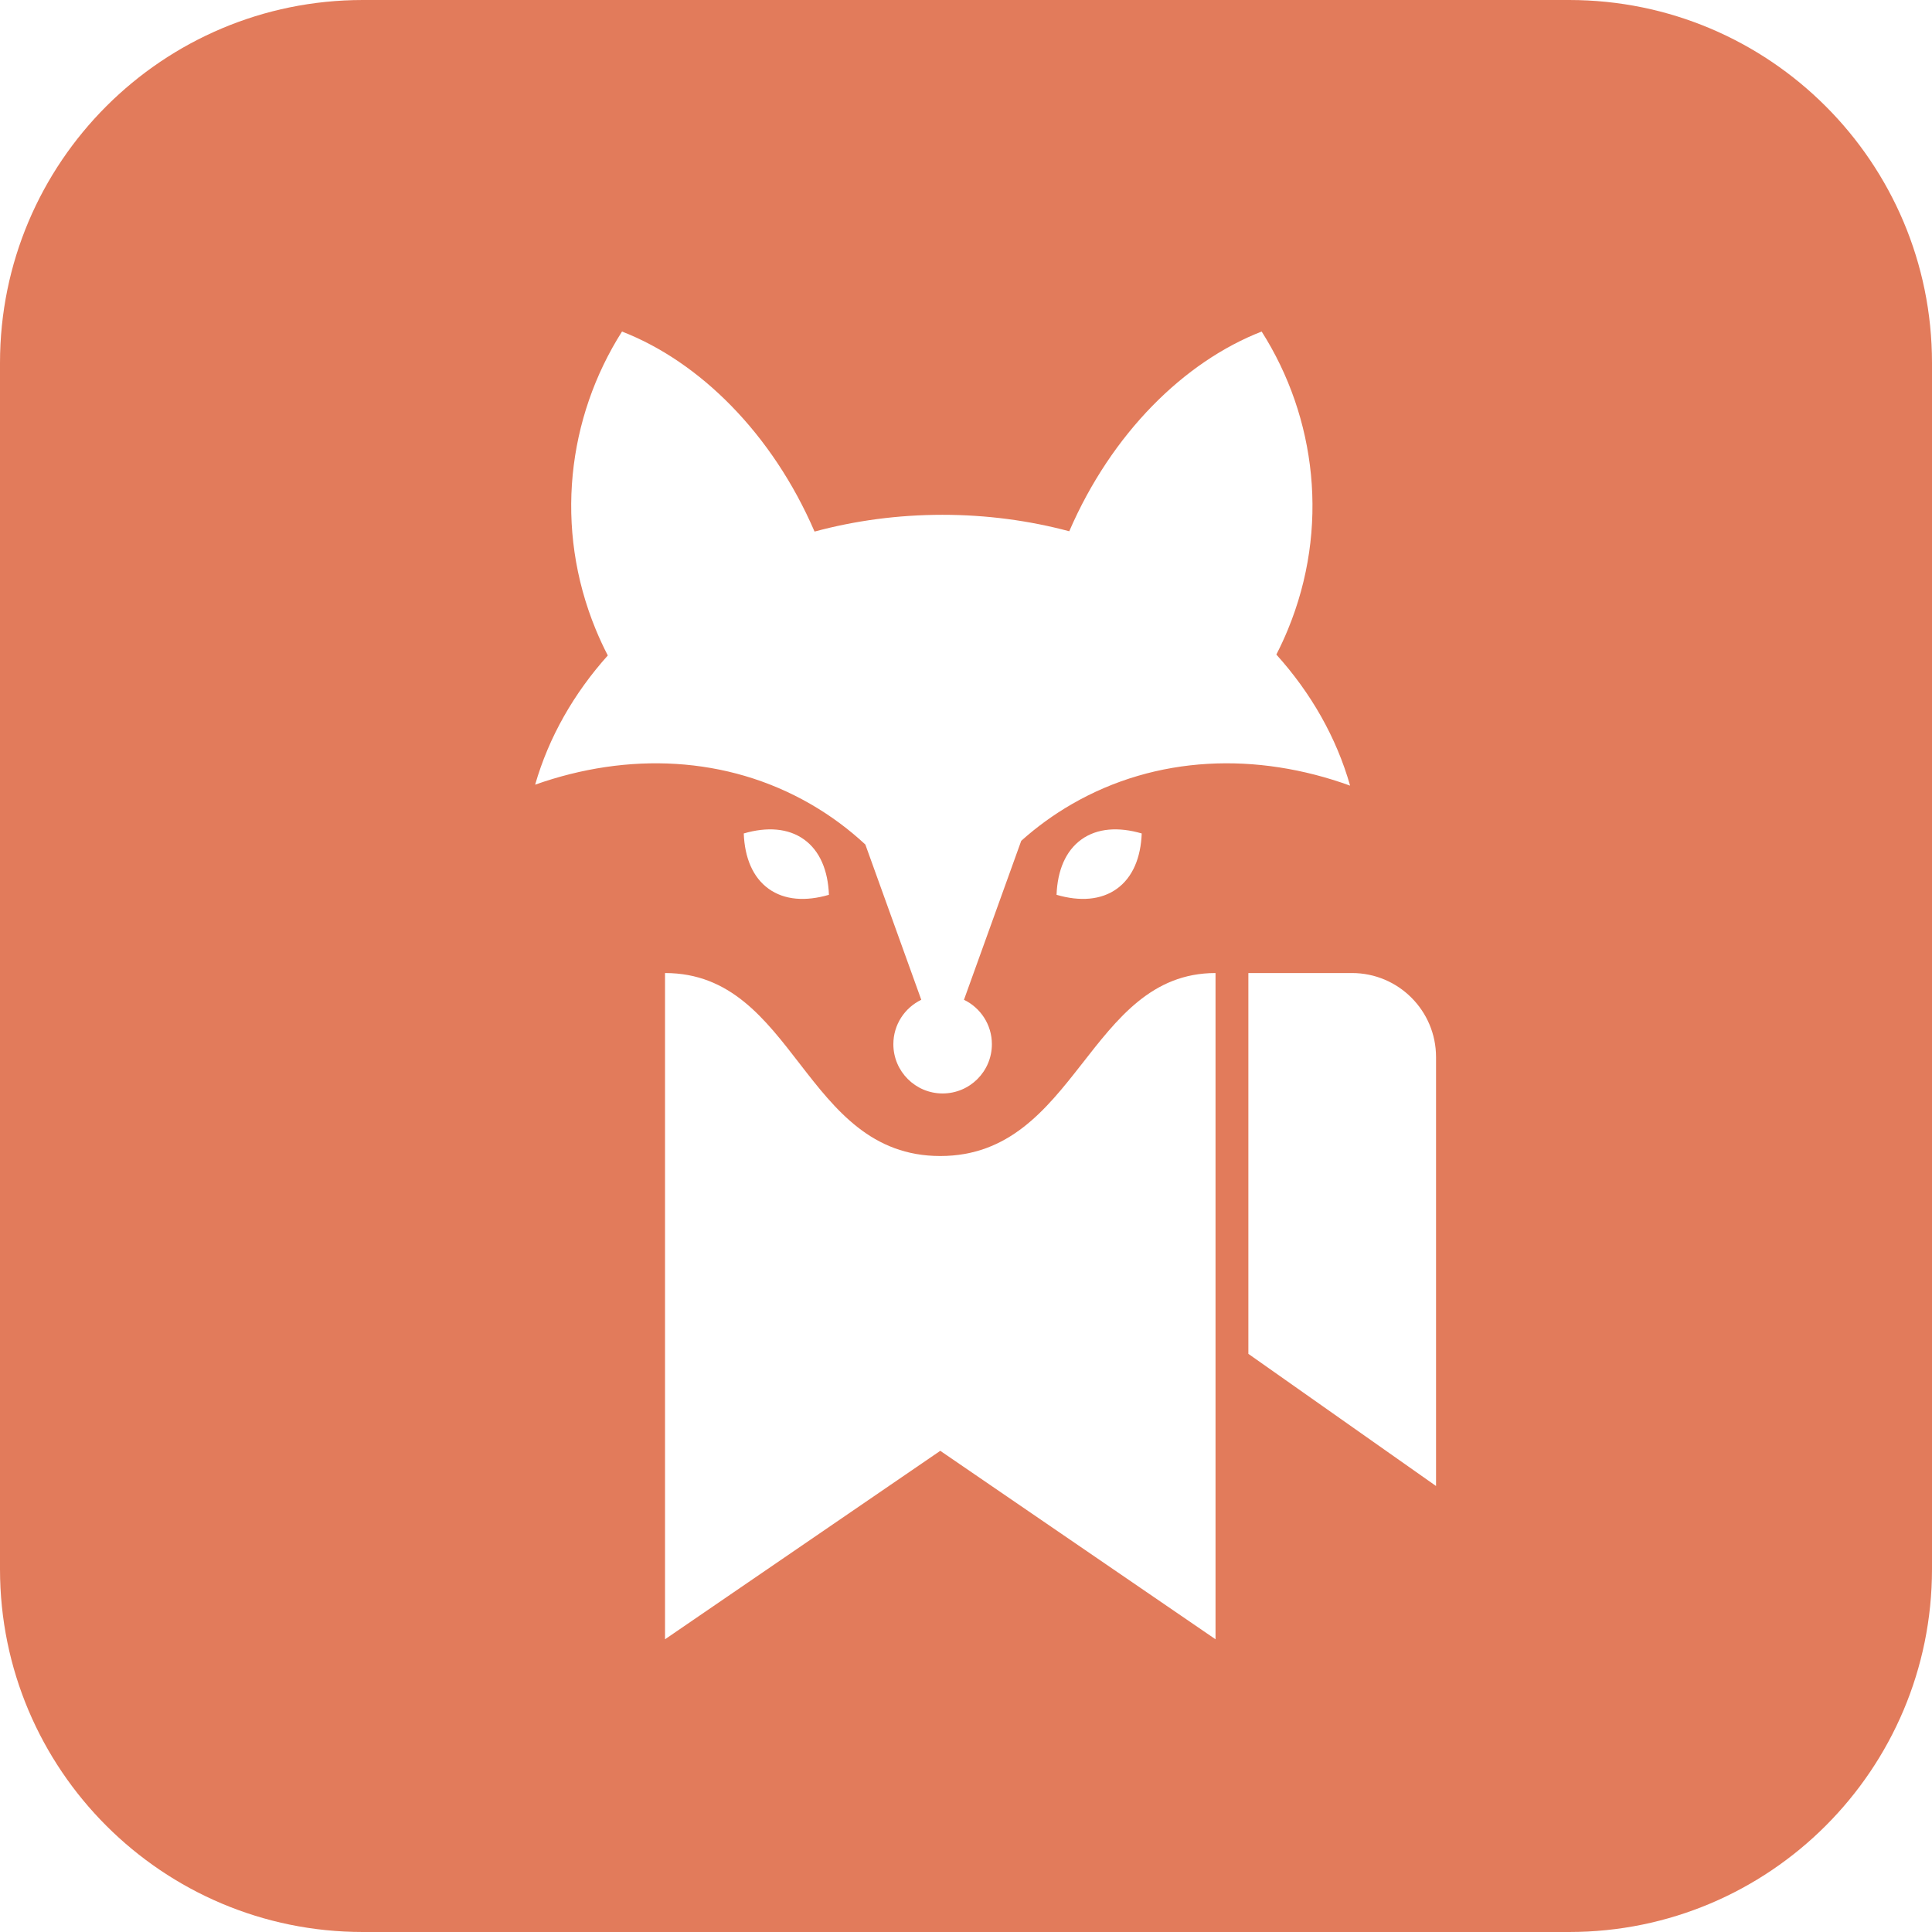
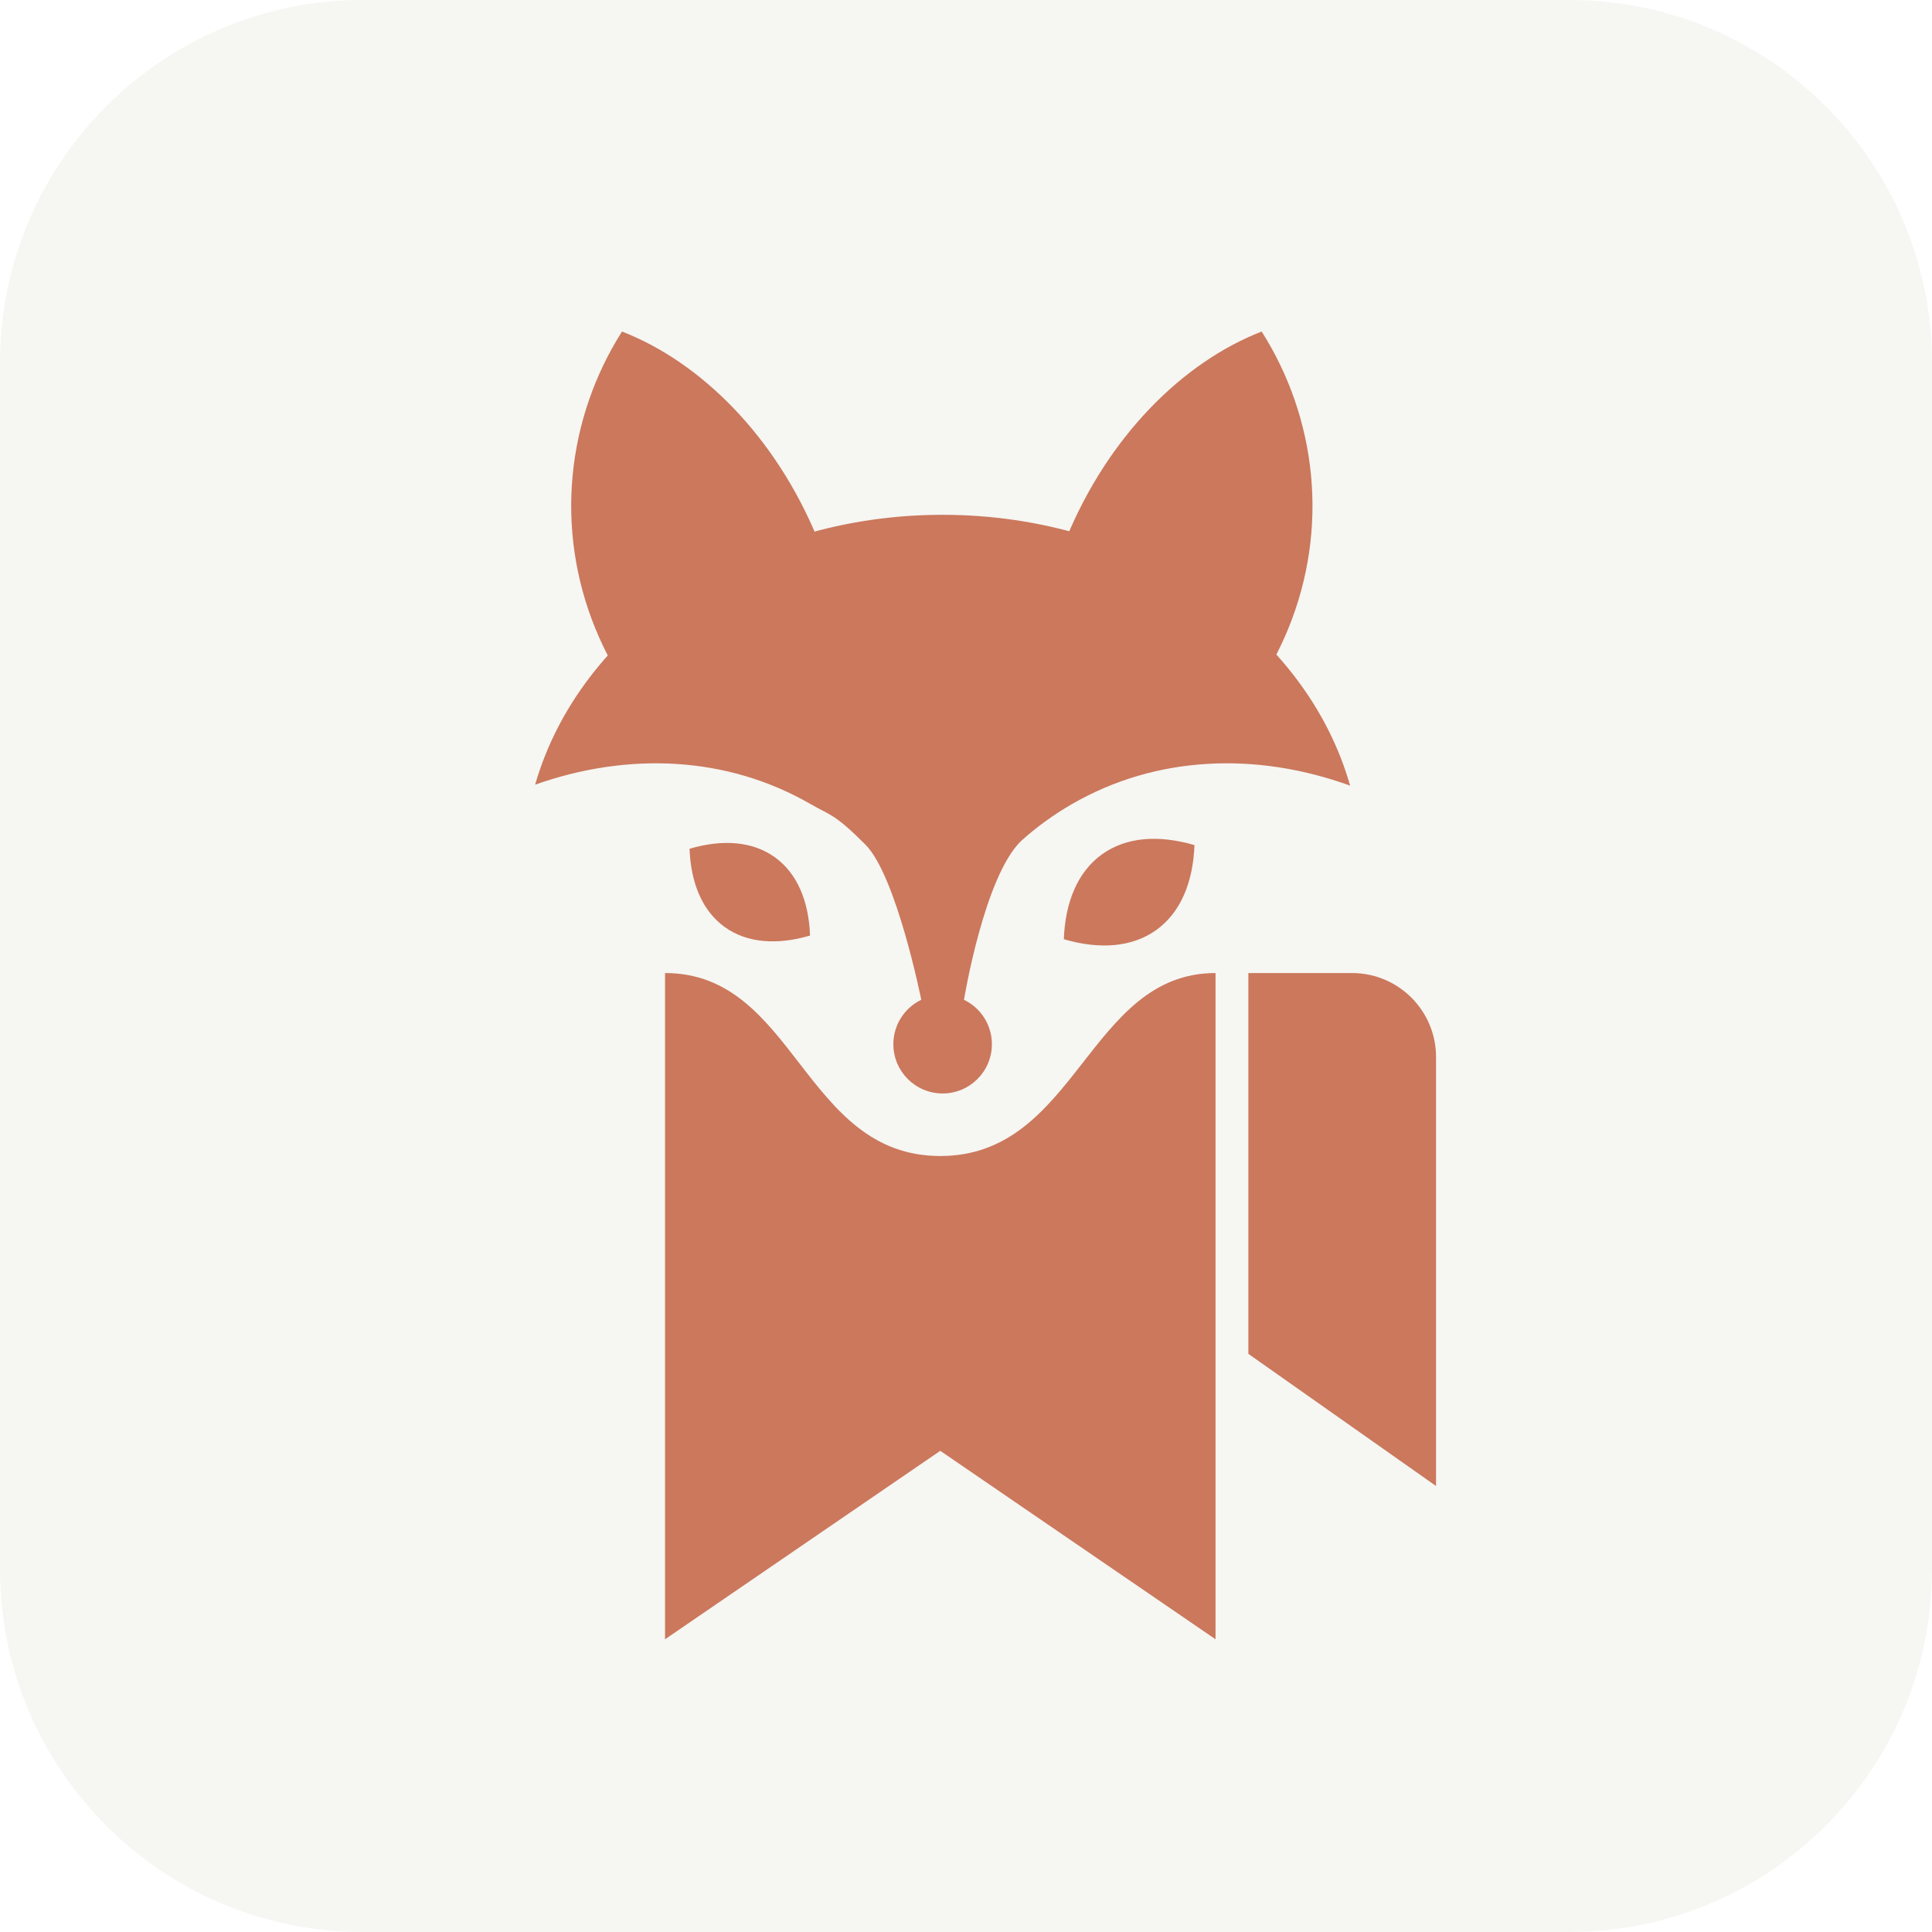
<svg xmlns="http://www.w3.org/2000/svg" width="1379" height="1379" viewBox="0 0 1379 1379" fill="none">
-   <path d="M1120 0C1263.04 1.24023e-05 1379 115.958 1379 259V1120C1379 1263.04 1263.04 1379 1120 1379H259C115.958 1379 1.29692e-06 1263.04 0 1120V259C1.24053e-05 115.958 115.958 1.29661e-06 259 0H1120ZM867.604 694.523C776.628 694.523 768.771 825.128 671.139 825.128C573.507 825.128 567.884 694.523 474.674 694.523V1170.06L671.139 1035.55L867.604 1170.06V694.523ZM891.047 694.522V966.337L1025 1060.66V754.522C1025 721.385 998.137 694.522 965 694.522H891.047ZM900.535 236.642C845.223 258.148 793.41 309.314 763.202 379.201C734.656 371.571 704.256 367.453 672.716 367.453C640.87 367.453 610.186 371.649 581.4 379.421C551.207 309.421 499.343 258.171 443.973 236.642C404.934 298.1 395.391 376.954 425.258 449.38C427.871 455.716 430.735 461.874 433.829 467.848C409.63 494.871 391.727 526.129 381.968 560.071C448.106 536.64 518.798 539.417 578.638 573.965C592.917 582.209 605.936 591.895 617.66 602.8L657.576 713.614C645.787 719.292 637.651 731.353 637.651 745.313C637.652 764.733 653.395 780.477 672.814 780.477C692.234 780.476 707.976 764.733 707.977 745.313C707.977 731.353 699.841 719.292 688.052 713.614L728.918 600.162C739.882 590.328 751.939 581.539 765.057 573.965C825.48 539.08 896.967 536.589 963.66 560.765C953.868 526.282 935.677 494.552 911.017 467.196C913.982 461.427 916.732 455.486 919.25 449.38C949.117 376.954 939.574 298.099 900.535 236.642ZM573.935 599.207C562.647 591.077 547.498 590.028 530.874 594.896C531.524 612.205 537.318 626.242 548.605 634.372C559.892 642.502 575.041 643.551 591.664 638.684C591.014 621.374 585.222 607.337 573.935 599.207ZM814.922 594.896C798.298 590.029 783.149 591.077 771.862 599.207C760.575 607.337 754.781 621.374 754.131 638.684C770.754 643.551 785.904 642.502 797.19 634.372C808.477 626.242 814.272 612.206 814.922 594.896Z" fill="#e27b5b" />
+   <rect width="1379" height="1379" rx="259" fill="#F6F6F3" />
+   <path d="M474.674 694.523C567.884 694.523 573.507 825.127 671.139 825.127C768.771 825.127 776.627 694.523 867.604 694.523V1170.06L671.139 1035.55L474.674 1170.06V694.523Z" fill="#CB785C" />
+   <path d="M891.047 694.522H965C998.138 694.522 1025 721.385 1025 754.522V1060.66L891.047 966.336V694.522Z" fill="#CB785C" />
+   <path d="M492.17 605.808C515.694 598.92 537.131 600.405 553.103 611.91C569.075 623.414 577.274 643.277 578.194 667.772C554.67 674.659 533.233 673.175 517.261 661.671C501.289 650.166 493.089 630.303 492.17 605.808Z" fill="#CB785C" />
+   <path d="M852.575 603.209C827.077 595.744 803.841 597.352 786.529 609.822C769.216 622.292 760.33 643.822 759.334 670.372C784.831 677.837 808.066 676.228 825.378 663.759C842.691 651.288 851.578 629.759 852.575 603.209Z" fill="#CB785C" />
+   <path d="M443.973 236.641C500.587 258.654 553.535 311.737 583.402 384.164C586.506 391.691 589.285 399.245 591.747 406.802L435.596 471.195C431.818 464.181 428.361 456.906 425.258 449.379C395.391 376.953 404.934 298.099 443.973 236.641Z" fill="#CB785C" />
+   <path d="M448.556 253.111C496.174 271.626 540.707 316.276 565.828 377.195C568.439 383.525 570.776 389.879 572.847 396.235L441.508 450.396C438.33 444.496 435.423 438.377 432.812 432.046C407.691 371.127 415.719 304.804 448.556 253.111Z" fill="#CB785C" />
+   <path d="M900.535 236.641C843.921 258.654 790.974 311.737 761.106 384.165C758.003 391.692 755.224 399.247 752.762 406.804L908.911 471.196C912.69 464.182 916.146 456.906 919.25 449.38C949.117 376.953 939.574 298.099 900.535 236.641Z" fill="#CB785C" />
+   <path d="M891.347 269.676C851.462 287.862 813.218 329.293 790.414 384.593C788.044 390.34 785.901 396.1 783.975 401.852L890.361 445.723C893.184 440.342 895.791 434.773 898.161 429.026C920.966 373.725 916.632 314.736 891.347 269.676Z" fill="#CB785C" />
+   <path d="M672.716 367.452C813.859 367.452 932.172 449.88 963.66 560.764C896.967 536.589 825.48 539.079 765.057 573.965C751.939 581.538 739.883 590.328 728.918 600.162C702.5 625.5 688.052 713.614 688.052 713.614C699.841 719.291 707.977 731.352 707.977 745.313C707.976 764.733 692.234 780.475 672.814 780.475C653.395 780.475 637.652 764.733 637.651 745.313C637.651 731.353 645.787 719.291 657.576 713.614C657.576 713.614 639.861 625 617.66 602.8C595.459 580.599 592.917 582.209 578.638 573.965C518.798 539.416 448.106 536.64 381.968 560.071C413.751 449.536 531.866 367.452 672.716 367.452Z" fill="#CB785C" />
</svg>
